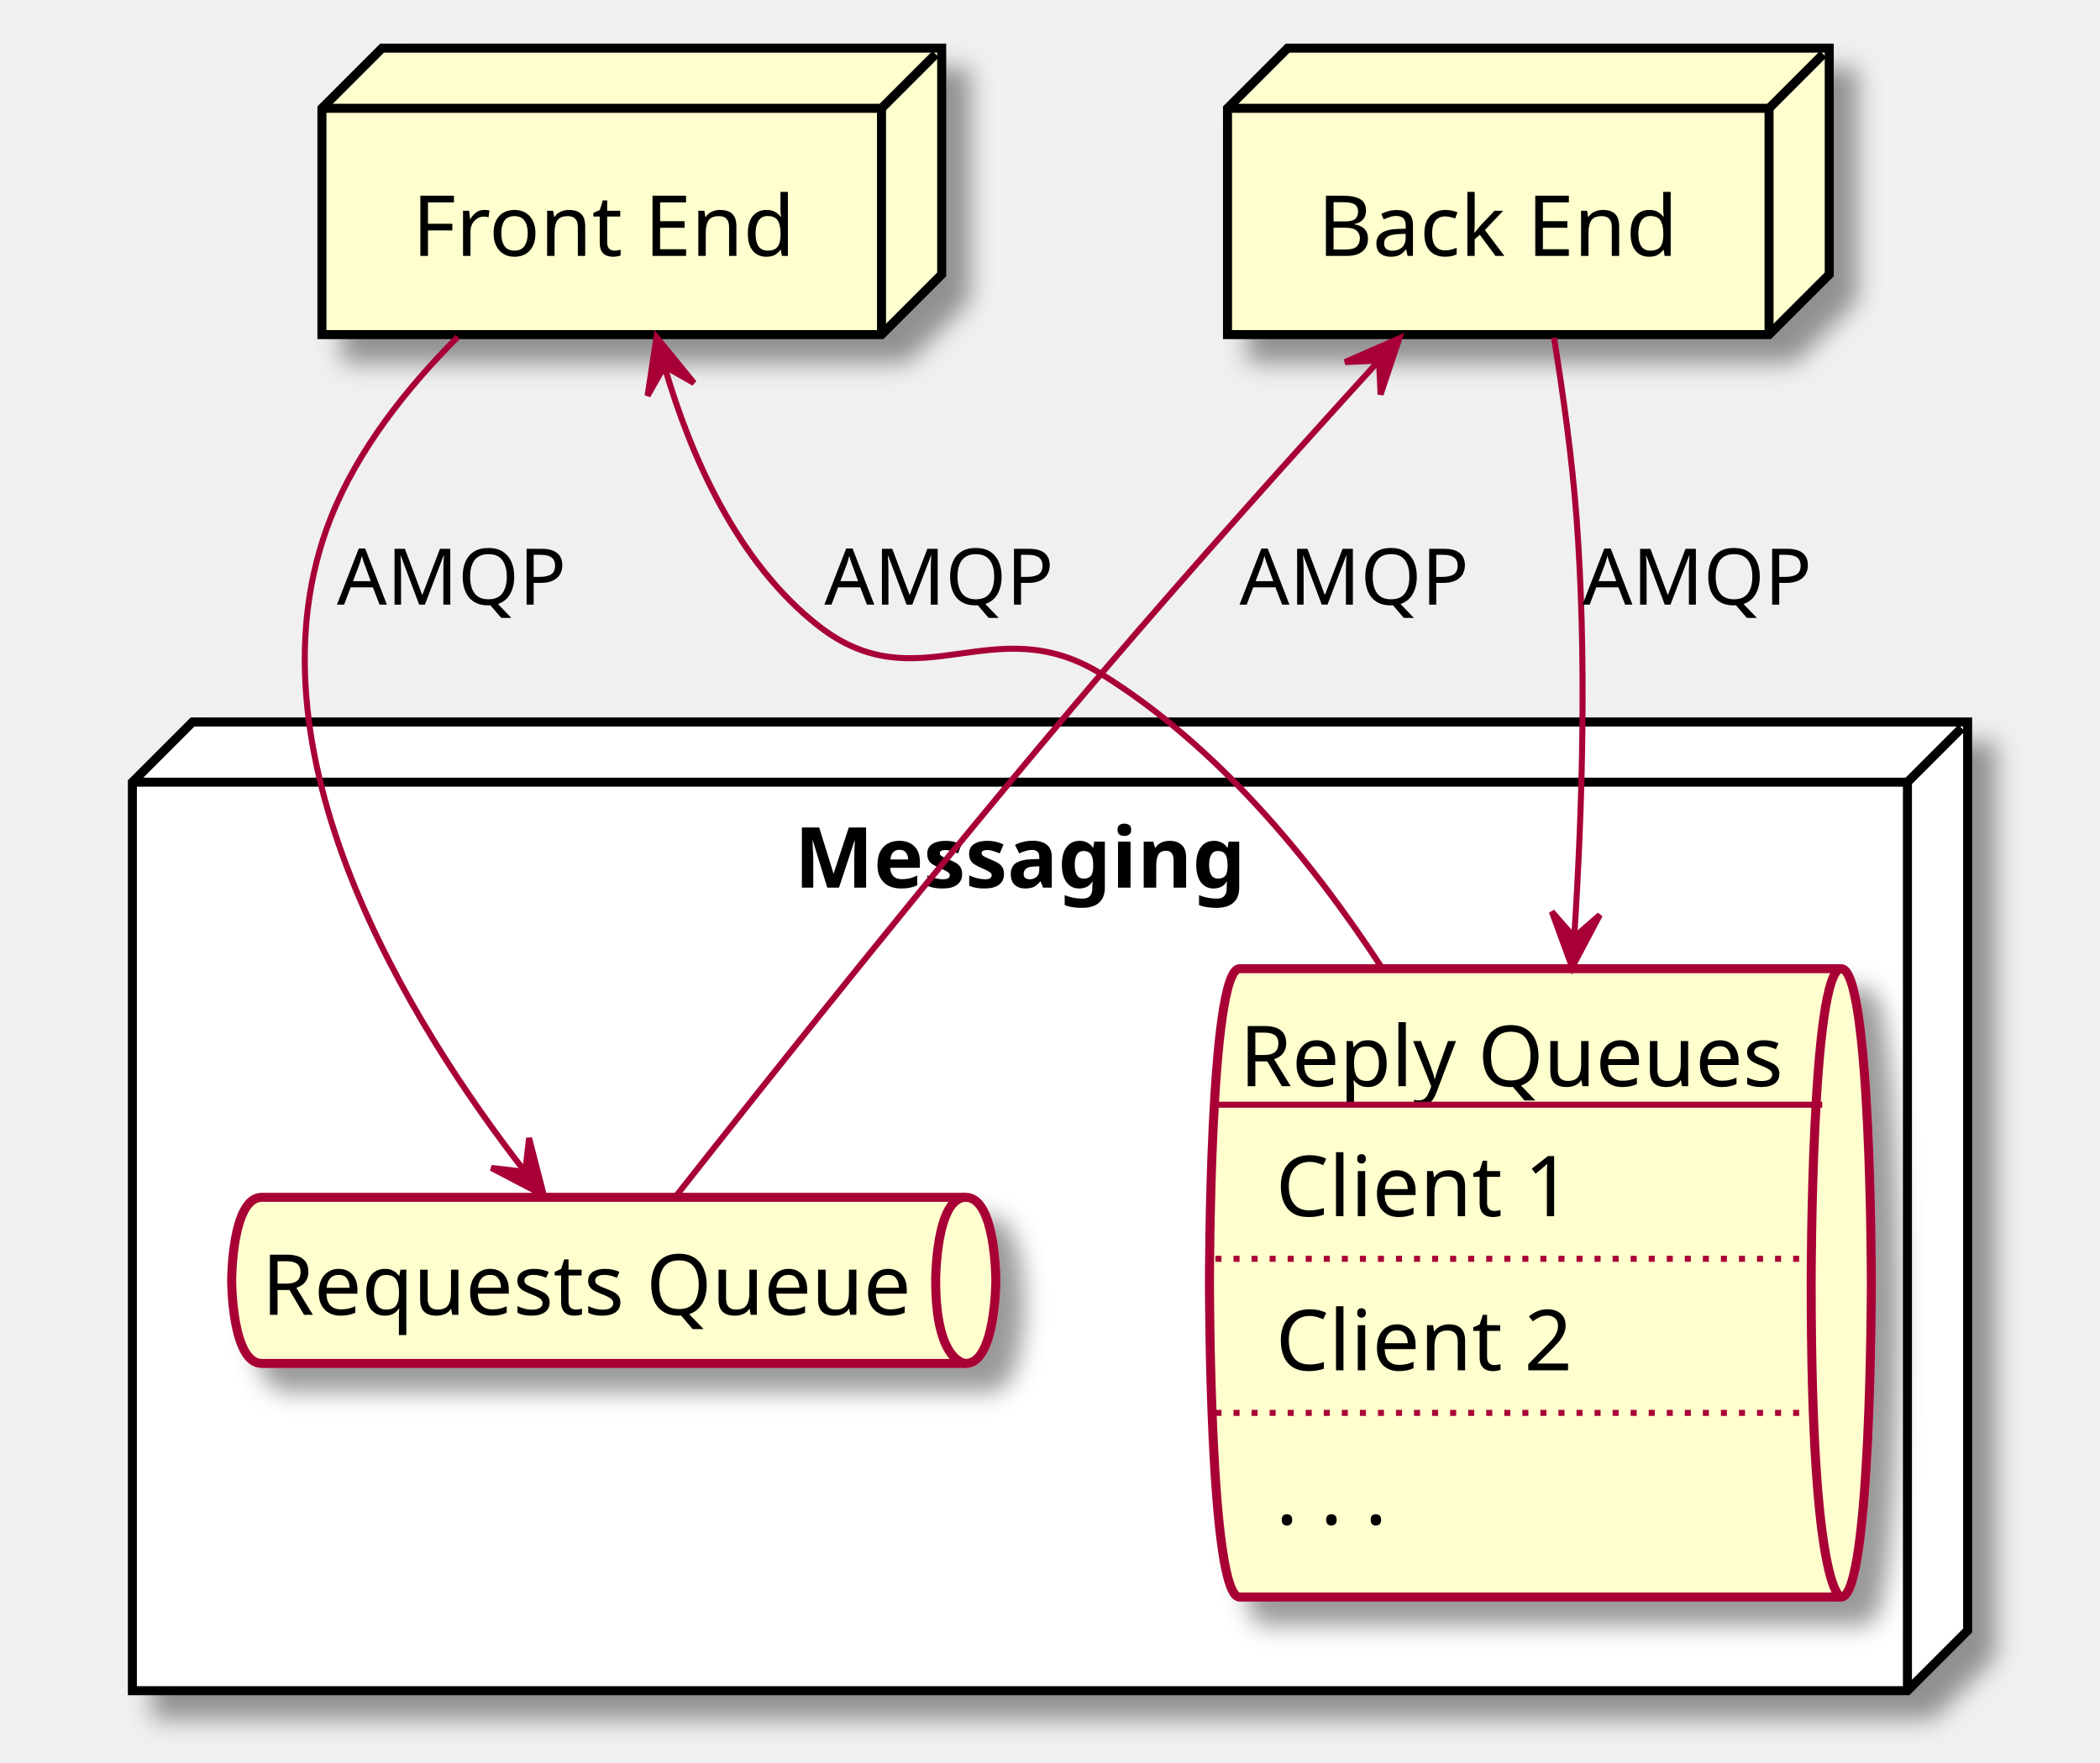
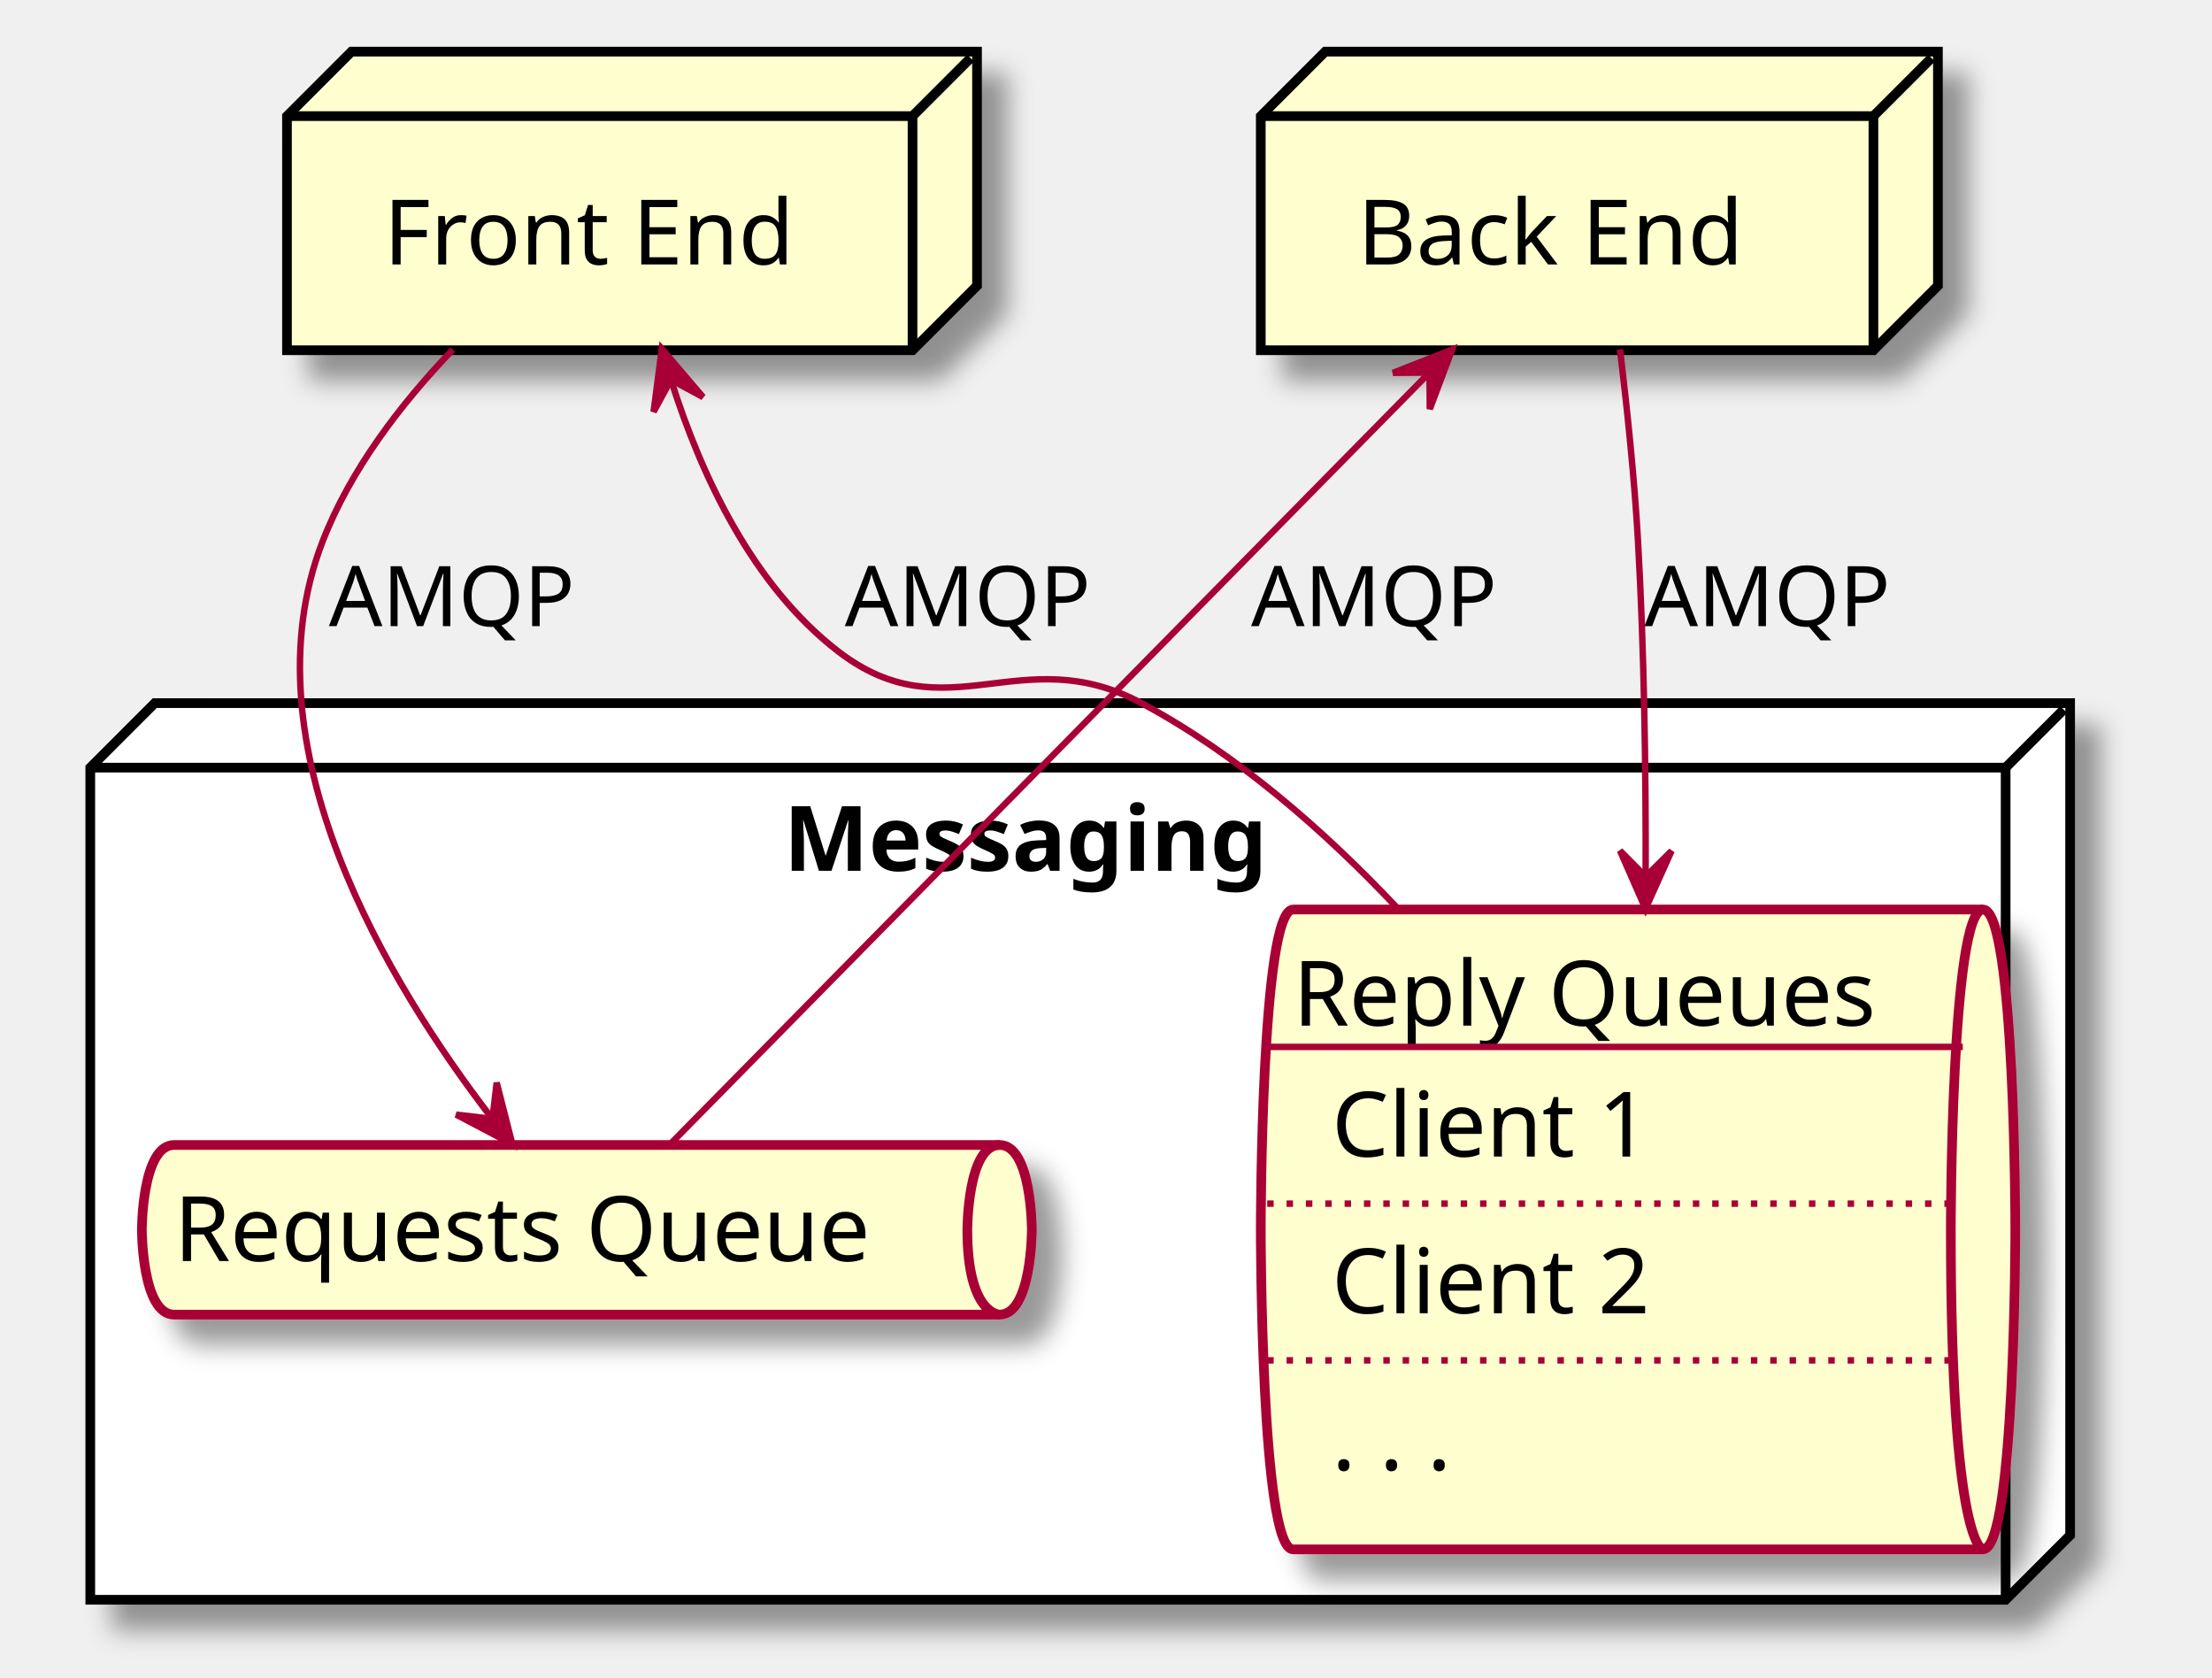
- <svg xmlns="http://www.w3.org/2000/svg" contentScriptType="application/ecmascript" contentStyleType="text/css" height="293px" preserveAspectRatio="none" style="width:349px;height:293px;" version="1.1" viewBox="0 0 349 293" width="349px" zoomAndPan="magnify">
+ <svg xmlns="http://www.w3.org/2000/svg" contentScriptType="application/ecmascript" contentStyleType="text/css" height="260px" preserveAspectRatio="none" style="width:343px;height:260px;" version="1.1" viewBox="0 0 343 260" width="343px" zoomAndPan="magnify">
  <defs>
    <filter height="300%" id="f11aqdgatjow6v" width="300%" x="-1" y="-1">
      <feGaussianBlur result="blurOut" stdDeviation="2.0" />
      <feColorMatrix in="blurOut" result="blurOut2" type="matrix" values="0 0 0 0 0 0 0 0 0 0 0 0 0 0 0 0 0 0 .4 0" />
      <feOffset dx="4.0" dy="4.0" in="blurOut2" result="blurOut3" />
      <feBlend in="SourceGraphic" in2="blurOut3" mode="normal" />
    </filter>
  </defs>
  <g>
-     <polygon fill="#FFFFFF" filter="url(#f11aqdgatjow6v)" points="22,130,32,120,327,120,327,271,317,281,22,281,22,130" style="stroke: #000000; stroke-width: 1.5;" />
-     <line style="stroke: #000000; stroke-width: 1.5;" x1="317" x2="326" y1="130" y2="121" />
-     <line style="stroke: #000000; stroke-width: 1.5;" x1="22" x2="317" y1="130" y2="130" />
-     <line style="stroke: #000000; stroke-width: 1.5;" x1="317" x2="317" y1="130" y2="281" />
-     <text fill="#000000" font-family="sans-serif" font-size="14" font-weight="bold" lengthAdjust="spacingAndGlyphs" textLength="77" x="132" y="147.533">Messaging</text>
-     <path d="M43.5,199 L160.5,199 C165.5,199 165.5,212.805 165.5,212.805 C165.5,212.805 165.5,226.609 160.5,226.609 L43.5,226.609 C38.5,226.609 38.5,212.805 38.5,212.805 C38.5,212.805 38.5,199 43.5,199 " fill="#FEFECE" filter="url(#f11aqdgatjow6v)" style="stroke: #A80036; stroke-width: 1.5;" />
-     <path d="M160.5,199 C155.5,199 155.5,212.805 155.5,212.805 C155.5,226.609 160.5,226.609 160.5,226.609 " fill="none" style="stroke: #A80036; stroke-width: 1.5;" />
-     <text fill="#000000" font-family="sans-serif" font-size="14" lengthAdjust="spacingAndGlyphs" textLength="107" x="43.5" y="218.533">Requests Queue</text>
-     <path d="M206,161 L306,161 C311,161 311,213.219 311,213.219 C311,213.219 311,265.438 306,265.438 L206,265.438 C201,265.438 201,213.219 201,213.219 C201,213.219 201,161 206,161 " fill="#FEFECE" filter="url(#f11aqdgatjow6v)" style="stroke: #A80036; stroke-width: 1.5;" />
-     <path d="M306,161 C301,161 301,213.219 301,213.219 C301,265.438 306,265.438 306,265.438 " fill="none" style="stroke: #A80036; stroke-width: 1.5;" />
-     <text fill="#000000" font-family="sans-serif" font-size="14" lengthAdjust="spacingAndGlyphs" textLength="90" x="206" y="180.533">Reply Queues</text>
-     <line style="stroke: #A80036; stroke-width: 1.0;" x1="202" x2="302.835" y1="183.609" y2="183.609" />
-     <text fill="#000000" font-family="sans-serif" font-size="14" lengthAdjust="spacingAndGlyphs" textLength="48" x="212" y="202.143">Client 1</text>
-     <line style="stroke: #A80036; stroke-width: 1.0; stroke-dasharray: 1.0,2.0;" x1="202" x2="300.383" y1="209.219" y2="209.219" />
-     <text fill="#000000" font-family="sans-serif" font-size="14" lengthAdjust="spacingAndGlyphs" textLength="48" x="212" y="227.752">Client 2</text>
-     <line style="stroke: #A80036; stroke-width: 1.0; stroke-dasharray: 1.0,2.0;" x1="202" x2="302.069" y1="234.828" y2="234.828" />
-     <text fill="#000000" font-family="sans-serif" font-size="14" lengthAdjust="spacingAndGlyphs" textLength="20" x="212" y="253.361">. . .</text>
-     <polygon fill="#FEFECE" filter="url(#f11aqdgatjow6v)" points="53.5,18,63.5,8,156.5,8,156.5,45.609,146.5,55.609,53.5,55.609,53.5,18" style="stroke: #000000; stroke-width: 1.5;" />
-     <line style="stroke: #000000; stroke-width: 1.5;" x1="146.5" x2="155.5" y1="18" y2="9" />
-     <line style="stroke: #000000; stroke-width: 1.5;" x1="53.5" x2="146.5" y1="18" y2="18" />
-     <line style="stroke: #000000; stroke-width: 1.5;" x1="146.5" x2="146.5" y1="18" y2="55.609" />
-     <text fill="#000000" font-family="sans-serif" font-size="14" lengthAdjust="spacingAndGlyphs" textLength="63" x="68.5" y="42.533">Front End</text>
-     <polygon fill="#FEFECE" filter="url(#f11aqdgatjow6v)" points="204,18,214,8,304,8,304,45.609,294,55.609,204,55.609,204,18" style="stroke: #000000; stroke-width: 1.5;" />
-     <line style="stroke: #000000; stroke-width: 1.5;" x1="294" x2="303" y1="18" y2="9" />
-     <line style="stroke: #000000; stroke-width: 1.5;" x1="204" x2="294" y1="18" y2="18" />
-     <line style="stroke: #000000; stroke-width: 1.5;" x1="294" x2="294" y1="18" y2="55.609" />
-     <text fill="#000000" font-family="sans-serif" font-size="14" lengthAdjust="spacingAndGlyphs" textLength="60" x="219" y="42.533">Back End</text>
-     <path d="M76.074,56.005 C67.635,64.44 59.483,74.714 55,86 C39.681,124.561 68.282,170.307 87.206,194.677 " fill="none" id="frontend-&gt;requests" style="stroke: #A80036; stroke-width: 1.0;" />
-     <polygon fill="#A80036" points="90.383,198.687,87.928,189.149,87.278,194.768,81.658,194.118,90.383,198.687" style="stroke: #A80036; stroke-width: 1.0;" />
-     <text fill="#000000" font-family="sans-serif" font-size="13" lengthAdjust="spacingAndGlyphs" textLength="39" x="56" y="100.495">AMQP</text>
-     <path d="M110.466,61.012 C114.851,76.007 122.58,93.501 136,104 C152.689,117.056 164.985,100.845 183,112 C202.098,123.825 217.768,142.659 229.626,160.809 " fill="none" id="frontend&lt;-replies" style="stroke: #A80036; stroke-width: 1.0;" />
-     <polygon fill="#A80036" points="109.104,56.036,107.622,65.773,110.424,60.859,115.338,63.661,109.104,56.036" style="stroke: #A80036; stroke-width: 1.0;" />
-     <text fill="#000000" font-family="sans-serif" font-size="13" lengthAdjust="spacingAndGlyphs" textLength="39" x="137" y="100.495">AMQP</text>
-     <path d="M229.131,59.979 C215.345,75.105 198.008,94.414 183,112 C156.894,142.59 127.455,179.602 112.276,198.881 " fill="none" id="backend&lt;-requests" style="stroke: #A80036; stroke-width: 1.0;" />
-     <polygon fill="#A80036" points="232.555,56.227,223.533,60.177,229.184,59.92,229.441,65.571,232.555,56.227" style="stroke: #A80036; stroke-width: 1.0;" />
-     <text fill="#000000" font-family="sans-serif" font-size="13" lengthAdjust="spacingAndGlyphs" textLength="39" x="206" y="100.495">AMQP</text>
-     <path d="M258.261,56.134 C259.763,65.386 261.262,76.164 262,86 C263.707,108.745 263.032,133.838 261.63,155.604 " fill="none" id="backend-&gt;replies" style="stroke: #A80036; stroke-width: 1.0;" />
-     <polygon fill="#A80036" points="261.28,160.771,265.878,152.061,261.617,155.782,257.896,151.522,261.28,160.771" style="stroke: #A80036; stroke-width: 1.0;" />
-     <text fill="#000000" font-family="sans-serif" font-size="13" lengthAdjust="spacingAndGlyphs" textLength="39" x="263" y="100.495">AMQP</text>
+     <polygon fill="#FFFFFF" filter="url(#f11aqdgatjow6v)" points="14,119,24,109,321,109,321,238,311,248,14,248,14,119" style="stroke: #000000; stroke-width: 1.5;" />
+     <line style="stroke: #000000; stroke-width: 1.5;" x1="311" x2="320" y1="119" y2="110" />
+     <line style="stroke: #000000; stroke-width: 1.5;" x1="14" x2="311" y1="119" y2="119" />
+     <line style="stroke: #000000; stroke-width: 1.5;" x1="311" x2="311" y1="119" y2="248" />
+     <text fill="#000000" font-family="sans-serif" font-size="14" font-weight="bold" lengthAdjust="spacingAndGlyphs" textLength="84" x="121.5" y="134.995">Messaging</text>
+     <path d="M27,177.5 L155,177.5 C160,177.5 160,190.648 160,190.648 C160,190.648 160,203.797 155,203.797 L27,203.797 C22,203.797 22,190.648 22,190.648 C22,190.648 22,177.5 27,177.5 " fill="#FEFECE" filter="url(#f11aqdgatjow6v)" style="stroke: #A80036; stroke-width: 1.5;" />
+     <path d="M155,177.5 C150,177.5 150,190.648 150,190.648 C150,203.797 155,203.797 155,203.797 " fill="none" style="stroke: #A80036; stroke-width: 1.5;" />
+     <text fill="#000000" font-family="sans-serif" font-size="14" lengthAdjust="spacingAndGlyphs" textLength="118" x="27" y="195.495">Requests Queue</text>
+     <path d="M200.5,141 L307.5,141 C312.5,141 312.5,190.594 312.5,190.594 C312.5,190.594 312.5,240.188 307.5,240.188 L200.5,240.188 C195.5,240.188 195.5,190.594 195.5,190.594 C195.5,190.594 195.5,141 200.5,141 " fill="#FEFECE" filter="url(#f11aqdgatjow6v)" style="stroke: #A80036; stroke-width: 1.5;" />
+     <path d="M307.5,141 C302.5,141 302.5,190.594 302.5,190.594 C302.5,240.188 307.5,240.188 307.5,240.188 " fill="none" style="stroke: #A80036; stroke-width: 1.5;" />
+     <text fill="#000000" font-family="sans-serif" font-size="14" lengthAdjust="spacingAndGlyphs" textLength="97" x="200.5" y="158.995">Reply Queues</text>
+     <line style="stroke: #A80036; stroke-width: 1.0;" x1="196.5" x2="304.353" y1="162.297" y2="162.297" />
+     <text fill="#000000" font-family="sans-serif" font-size="14" lengthAdjust="spacingAndGlyphs" textLength="52" x="206.5" y="179.292">Client 1</text>
+     <line style="stroke: #A80036; stroke-width: 1.0; stroke-dasharray: 1.0,2.0;" x1="196.5" x2="301.903" y1="186.594" y2="186.594" />
+     <text fill="#000000" font-family="sans-serif" font-size="14" lengthAdjust="spacingAndGlyphs" textLength="52" x="206.5" y="203.589">Client 2</text>
+     <line style="stroke: #A80036; stroke-width: 1.0; stroke-dasharray: 1.0,2.0;" x1="196.5" x2="303.546" y1="210.891" y2="210.891" />
+     <text fill="#000000" font-family="sans-serif" font-size="14" lengthAdjust="spacingAndGlyphs" textLength="20" x="206.5" y="227.886">. . .</text>
+     <polygon fill="#FEFECE" filter="url(#f11aqdgatjow6v)" points="44.5,18,54.5,8,151.5,8,151.5,44.297,141.5,54.297,44.5,54.297,44.5,18" style="stroke: #000000; stroke-width: 1.5;" />
+     <line style="stroke: #000000; stroke-width: 1.5;" x1="141.5" x2="150.5" y1="18" y2="9" />
+     <line style="stroke: #000000; stroke-width: 1.5;" x1="44.5" x2="141.5" y1="18" y2="18" />
+     <line style="stroke: #000000; stroke-width: 1.5;" x1="141.5" x2="141.5" y1="18" y2="54.297" />
+     <text fill="#000000" font-family="sans-serif" font-size="14" lengthAdjust="spacingAndGlyphs" textLength="67" x="59.5" y="40.995">Front End</text>
+     <polygon fill="#FEFECE" filter="url(#f11aqdgatjow6v)" points="195.5,18,205.5,8,300.5,8,300.5,44.297,290.5,54.297,195.5,54.297,195.5,18" style="stroke: #000000; stroke-width: 1.5;" />
+     <line style="stroke: #000000; stroke-width: 1.5;" x1="290.5" x2="299.5" y1="18" y2="9" />
+     <line style="stroke: #000000; stroke-width: 1.5;" x1="195.5" x2="290.5" y1="18" y2="18" />
+     <line style="stroke: #000000; stroke-width: 1.5;" x1="290.5" x2="290.5" y1="18" y2="54.297" />
+     <text fill="#000000" font-family="sans-serif" font-size="14" lengthAdjust="spacingAndGlyphs" textLength="65" x="210.5" y="40.995">Back End</text>
+     <path d="M70.211,54.2 C62.109,62.647 54.287,72.88 50,84 C37.84,115.542 60.102,152.349 76.304,173.39 " fill="none" id="frontend-&gt;requests" style="stroke: #A80036; stroke-width: 1.0;" />
+     <polygon fill="#A80036" points="79.452,177.382,77.02,167.838,76.356,173.456,70.738,172.791,79.452,177.382" style="stroke: #A80036; stroke-width: 1.0;" />
+     <text fill="#000000" font-family="sans-serif" font-size="13" lengthAdjust="spacingAndGlyphs" textLength="38" x="51" y="97.067">AMQP</text>
+     <path d="M104.072,58.959 C108.718,73.681 116.674,90.757 130,101 C146.8,113.913 158.316,99.005 177,109 C191.761,116.896 205.294,128.685 216.759,140.859 " fill="none" id="frontend&lt;-replies" style="stroke: #A80036; stroke-width: 1.0;" />
+     <polygon fill="#A80036" points="102.62,54.07,101.347,63.837,104.044,58.864,109.017,61.559,102.62,54.07" style="stroke: #A80036; stroke-width: 1.0;" />
+     <text fill="#000000" font-family="sans-serif" font-size="13" lengthAdjust="spacingAndGlyphs" textLength="38" x="131" y="97.067">AMQP</text>
+     <path d="M221.555,57.866 C187.59,92.371 129.955,150.924 104.162,177.129 " fill="none" id="backend&lt;-requests" style="stroke: #A80036; stroke-width: 1.0;" />
+     <polygon fill="#A80036" points="225.171,54.193,216.007,57.801,221.663,57.756,221.708,63.413,225.171,54.193" style="stroke: #A80036; stroke-width: 1.0;" />
+     <text fill="#000000" font-family="sans-serif" font-size="13" lengthAdjust="spacingAndGlyphs" textLength="38" x="194" y="97.067">AMQP</text>
+     <path d="M251.196,54.171 C252.323,63.429 253.447,74.2 254,84 C254.949,100.813 255.222,119.143 255.181,135.783 " fill="none" id="backend-&gt;replies" style="stroke: #A80036; stroke-width: 1.0;" />
+     <polygon fill="#A80036" points="255.159,140.889,259.199,131.907,255.181,135.889,251.199,131.871,255.159,140.889" style="stroke: #A80036; stroke-width: 1.0;" />
+     <text fill="#000000" font-family="sans-serif" font-size="13" lengthAdjust="spacingAndGlyphs" textLength="38" x="255" y="97.067">AMQP</text>
  </g>
</svg>
